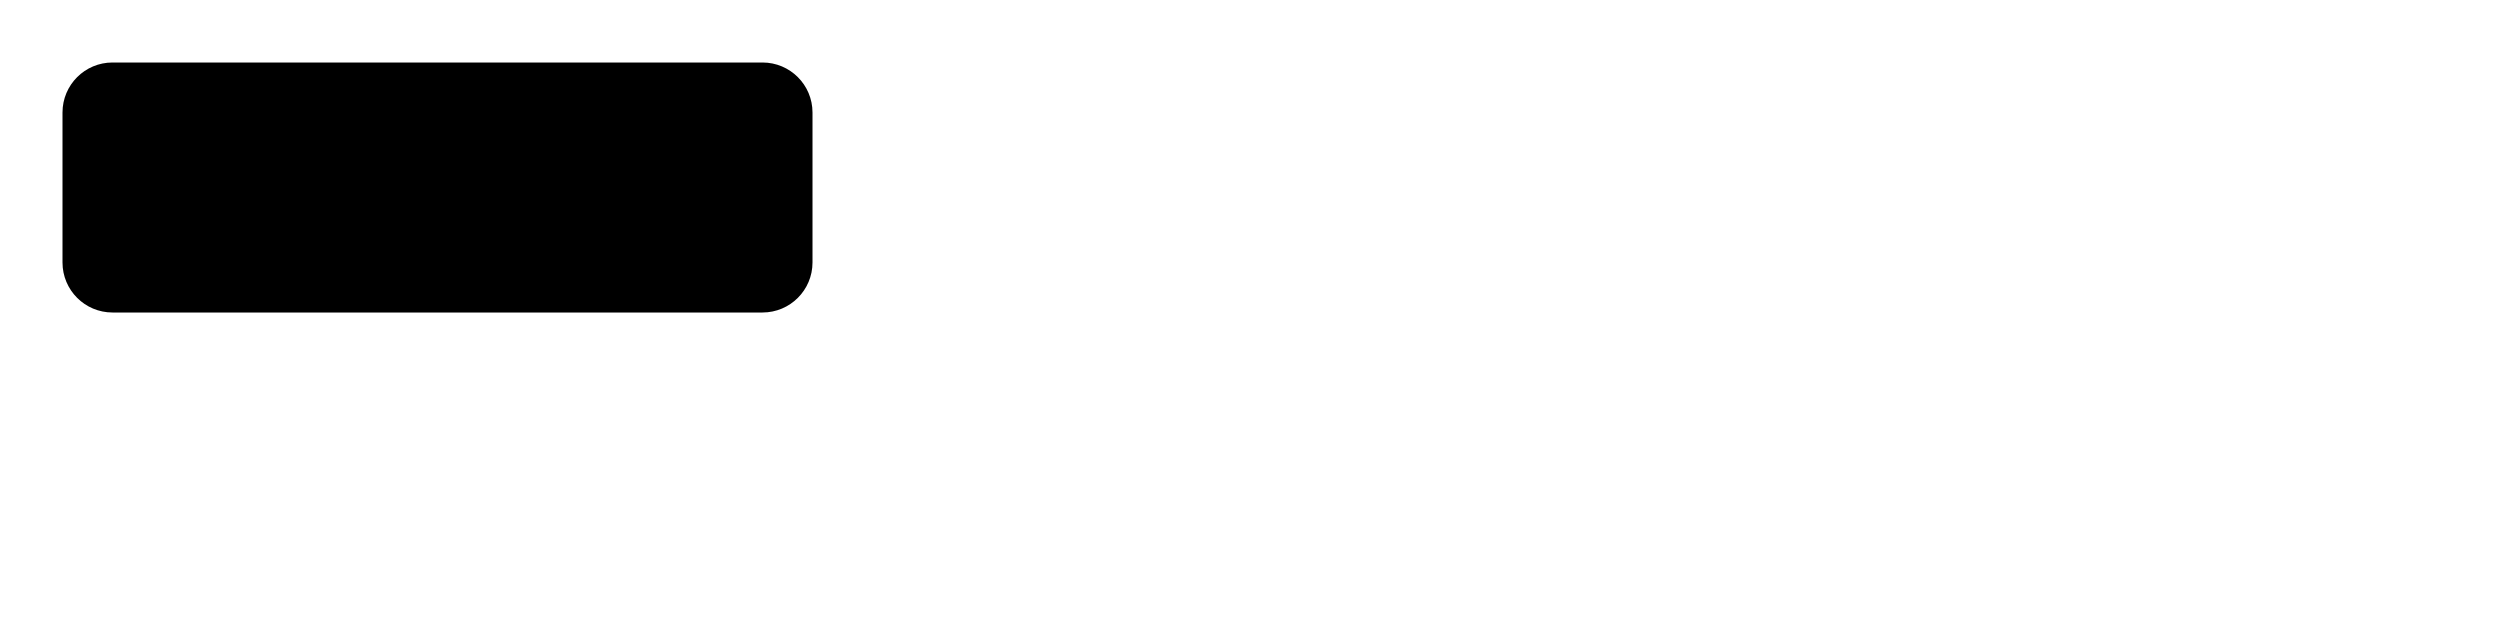
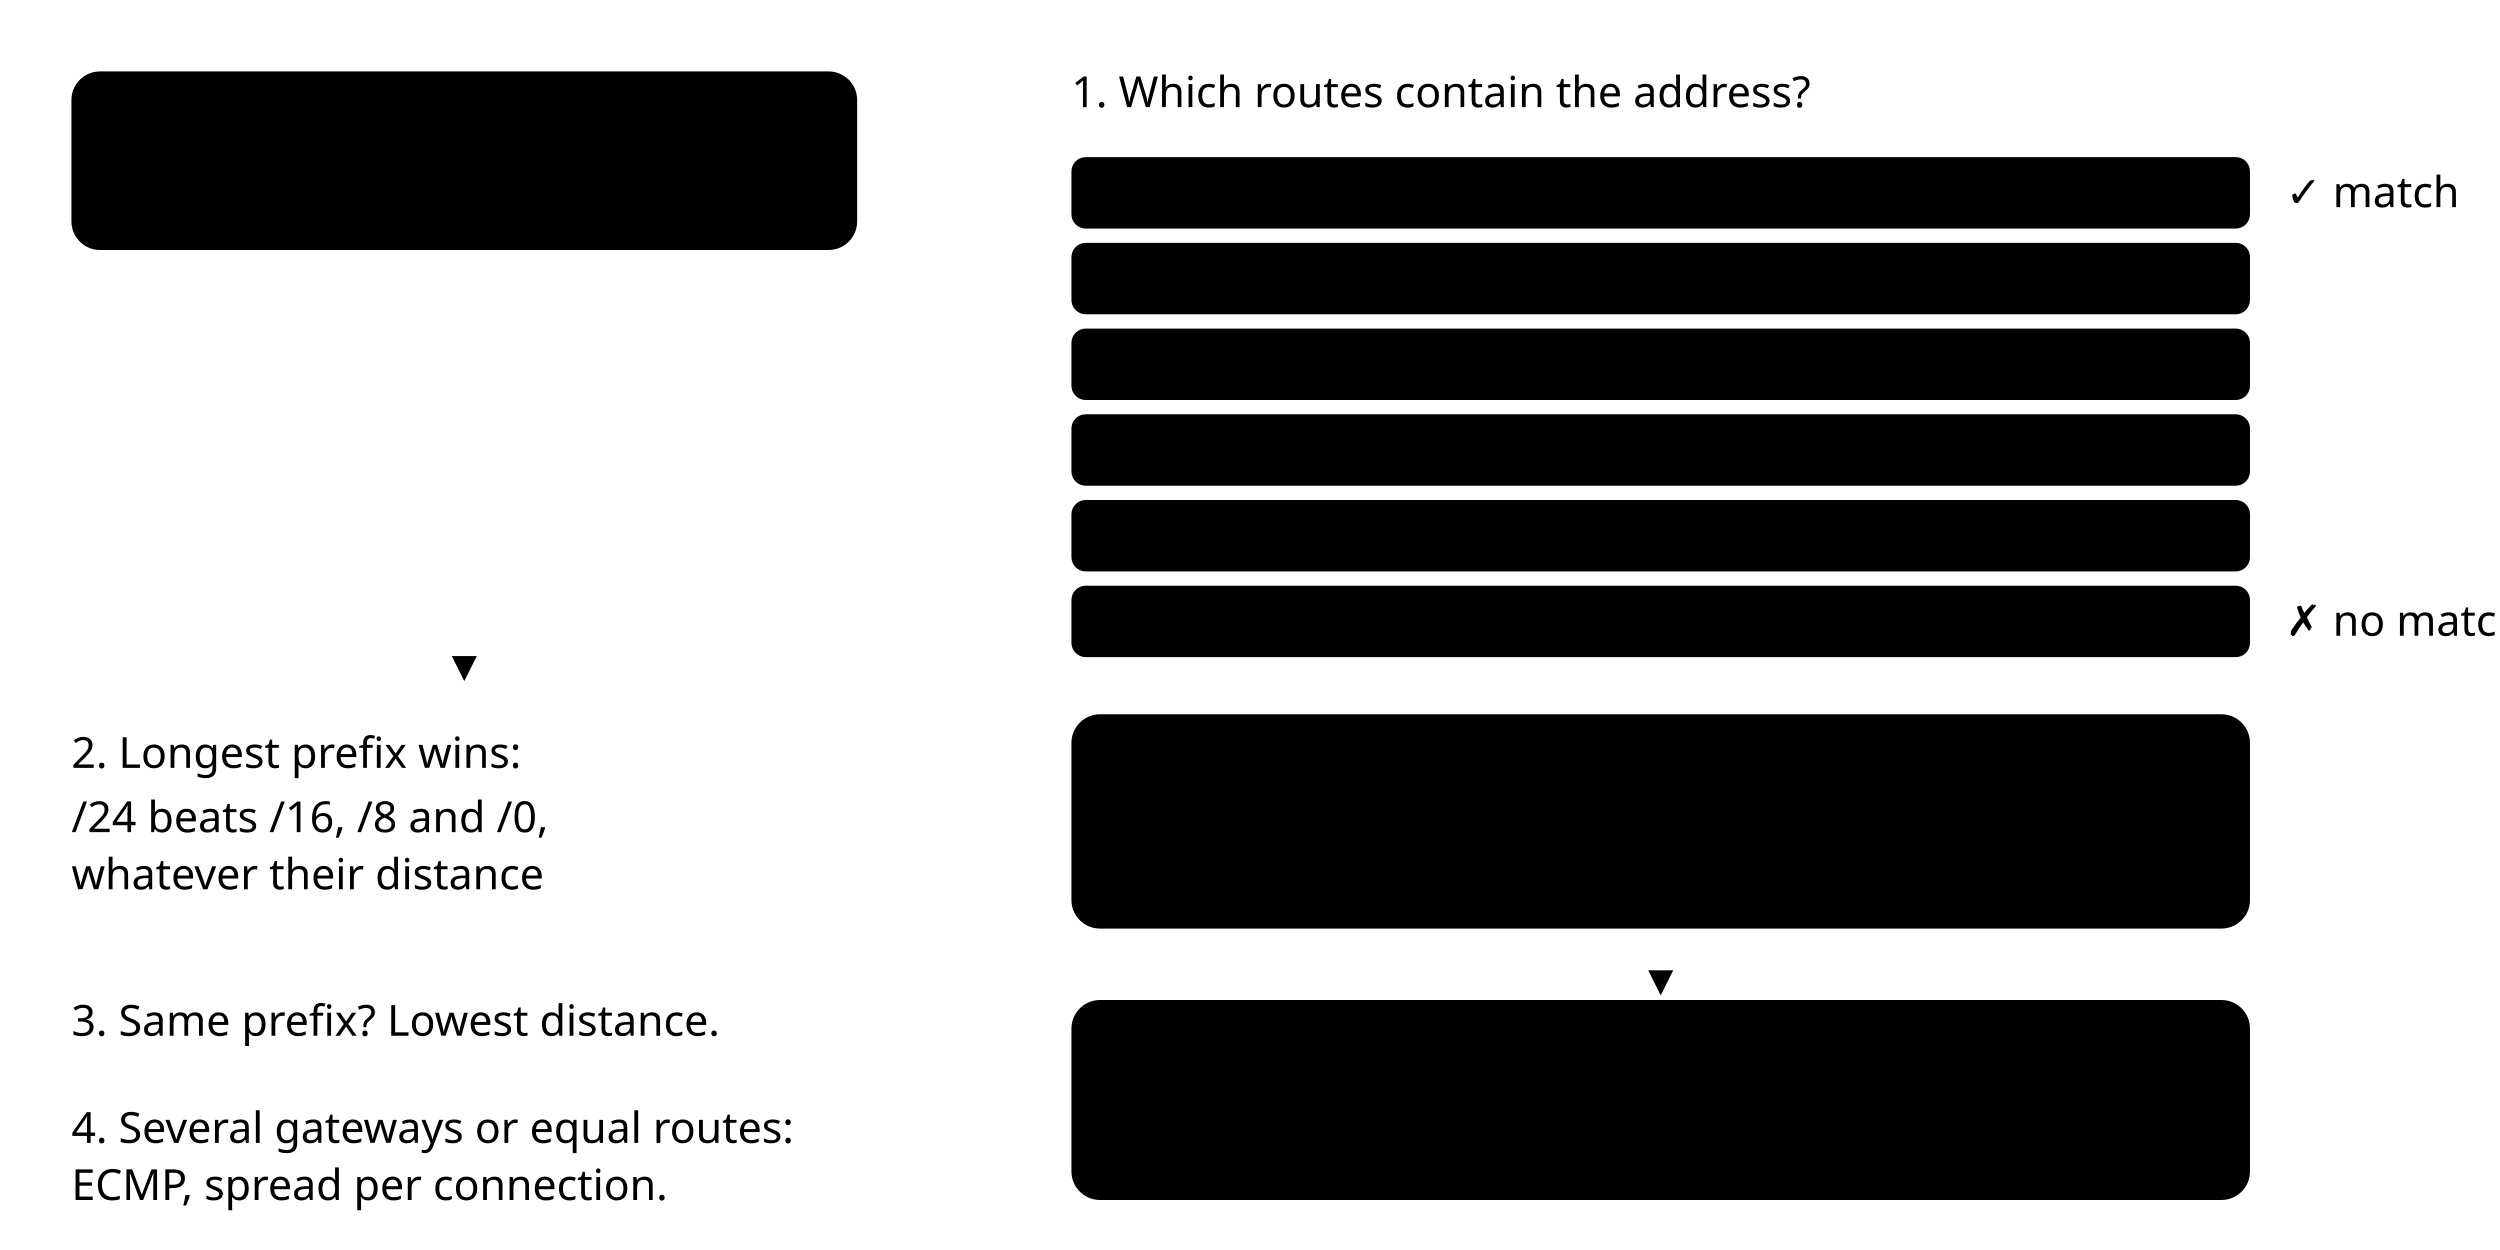
- <svg xmlns="http://www.w3.org/2000/svg" viewBox="0 0 400 100">
-   <rect x="10" y="10" width="120" height="40" rx="8" class="rt" />
-   <text x="70" y="35" text-anchor="middle" class="t">test</text>
+ <svg xmlns="http://www.w3.org/2000/svg" viewBox="0 0 700 350" font-family="sans-serif">
+   <defs>
+     <marker id="a1" viewBox="0 0 10 10" refX="9" refY="5" markerWidth="7" markerHeight="7" orient="auto-start-reverse">
+       <path d="M0,0 L10,5 L0,10 z" class="ah" />
+     </marker>
+   </defs>
+   <rect x="20" y="20" width="220" height="50" rx="8" class="rt" />
+   <text x="130.0" y="41.0" text-anchor="middle" class="t">Packet to 10.1.1.20</text>
+   <text x="130.0" y="59.0" text-anchor="middle" class="s">dst-address lookup</text>
+   <text x="300" y="30" text-anchor="start" class="t">1. Which routes contain the address?</text>
+   <rect x="300" y="44" width="330" height="20" rx="4" class="ok" />
+   <text x="310" y="58" text-anchor="start" class="mono">0.0.0.0/0</text>
+   <text x="430" y="58" text-anchor="start" class="mono">172.16.1.1</text>
+   <text x="620" y="58" text-anchor="end" class="mono">d=1</text>
+   <rect x="300" y="68" width="330" height="20" rx="4" class="ok" />
+   <text x="310" y="82" text-anchor="start" class="mono">10.0.0.0/8</text>
+   <text x="430" y="82" text-anchor="start" class="mono">10.0.12.2</text>
+   <text x="620" y="82" text-anchor="end" class="mono">d=1</text>
+   <rect x="300" y="92" width="330" height="20" rx="4" class="ok" />
+   <text x="310" y="106" text-anchor="start" class="mono">10.1.0.0/16</text>
+   <text x="430" y="106" text-anchor="start" class="mono">10.0.13.2</text>
+   <text x="620" y="106" text-anchor="end" class="mono">d=110</text>
+   <rect x="300" y="116" width="330" height="20" rx="4" class="ok" />
+   <text x="310" y="130" text-anchor="start" class="mono">10.1.0.0/16</text>
+   <text x="430" y="130" text-anchor="start" class="mono">10.0.12.2</text>
+   <text x="620" y="130" text-anchor="end" class="mono">d=1</text>
+   <rect x="300" y="140" width="330" height="20" rx="4" class="ok" />
+   <text x="310" y="154" text-anchor="start" class="mono">10.1.1.0/24</text>
+   <text x="430" y="154" text-anchor="start" class="mono">10.0.13.2, 10.0.12.2</text>
+   <text x="620" y="154" text-anchor="end" class="mono">d=1</text>
+   <rect x="300" y="164" width="330" height="20" rx="4" class="no" />
+   <text x="310" y="178" text-anchor="start" class="mono">192.168.1.0/24</text>
+   <text x="430" y="178" text-anchor="start" class="mono">ether5</text>
+   <text x="620" y="178" text-anchor="end" class="mono">d=0</text>
+   <text x="640" y="58" text-anchor="start" class="s">✓ match</text>
+   <text x="640" y="178" text-anchor="start" class="s">✗ no match</text>
+   <line x1="130" y1="70" x2="130" y2="190" class="ln" marker-end="url(#a1)" />
+   <text x="20" y="215" text-anchor="start" class="t">2. Longest prefix wins:</text>
+   <text x="20" y="233" text-anchor="start" class="s">/24 beats /16, /8 and /0,</text>
+   <text x="20" y="249" text-anchor="start" class="s">whatever their distance</text>
+   <rect x="300" y="200" width="330" height="60" rx="8" class="wa" />
+   <text x="465.0" y="226.0" text-anchor="middle" class="t">10.1.1.0/24  distance 1</text>
+   <text x="465.0" y="244.0" text-anchor="middle" class="s">the only /24: selected</text>
+   <text x="20" y="290" text-anchor="start" class="t">3. Same prefix? Lowest distance.</text>
+   <text x="20" y="320" text-anchor="start" class="s">4. Several gateways or equal routes:</text>
+   <text x="20" y="336" text-anchor="start" class="s">ECMP, spread per connection.</text>
+   <rect x="300" y="280" width="330" height="56" rx="8" class="ok" />
+   <text x="465.0" y="304.0" text-anchor="middle" class="t">ECMP: 10.0.13.2 + 10.0.12.2</text>
+   <text x="465.0" y="322.0" text-anchor="middle" class="s">both gateways are used</text>
+   <line x1="465" y1="260" x2="465" y2="278" class="ln" marker-end="url(#a1)" />
</svg>
